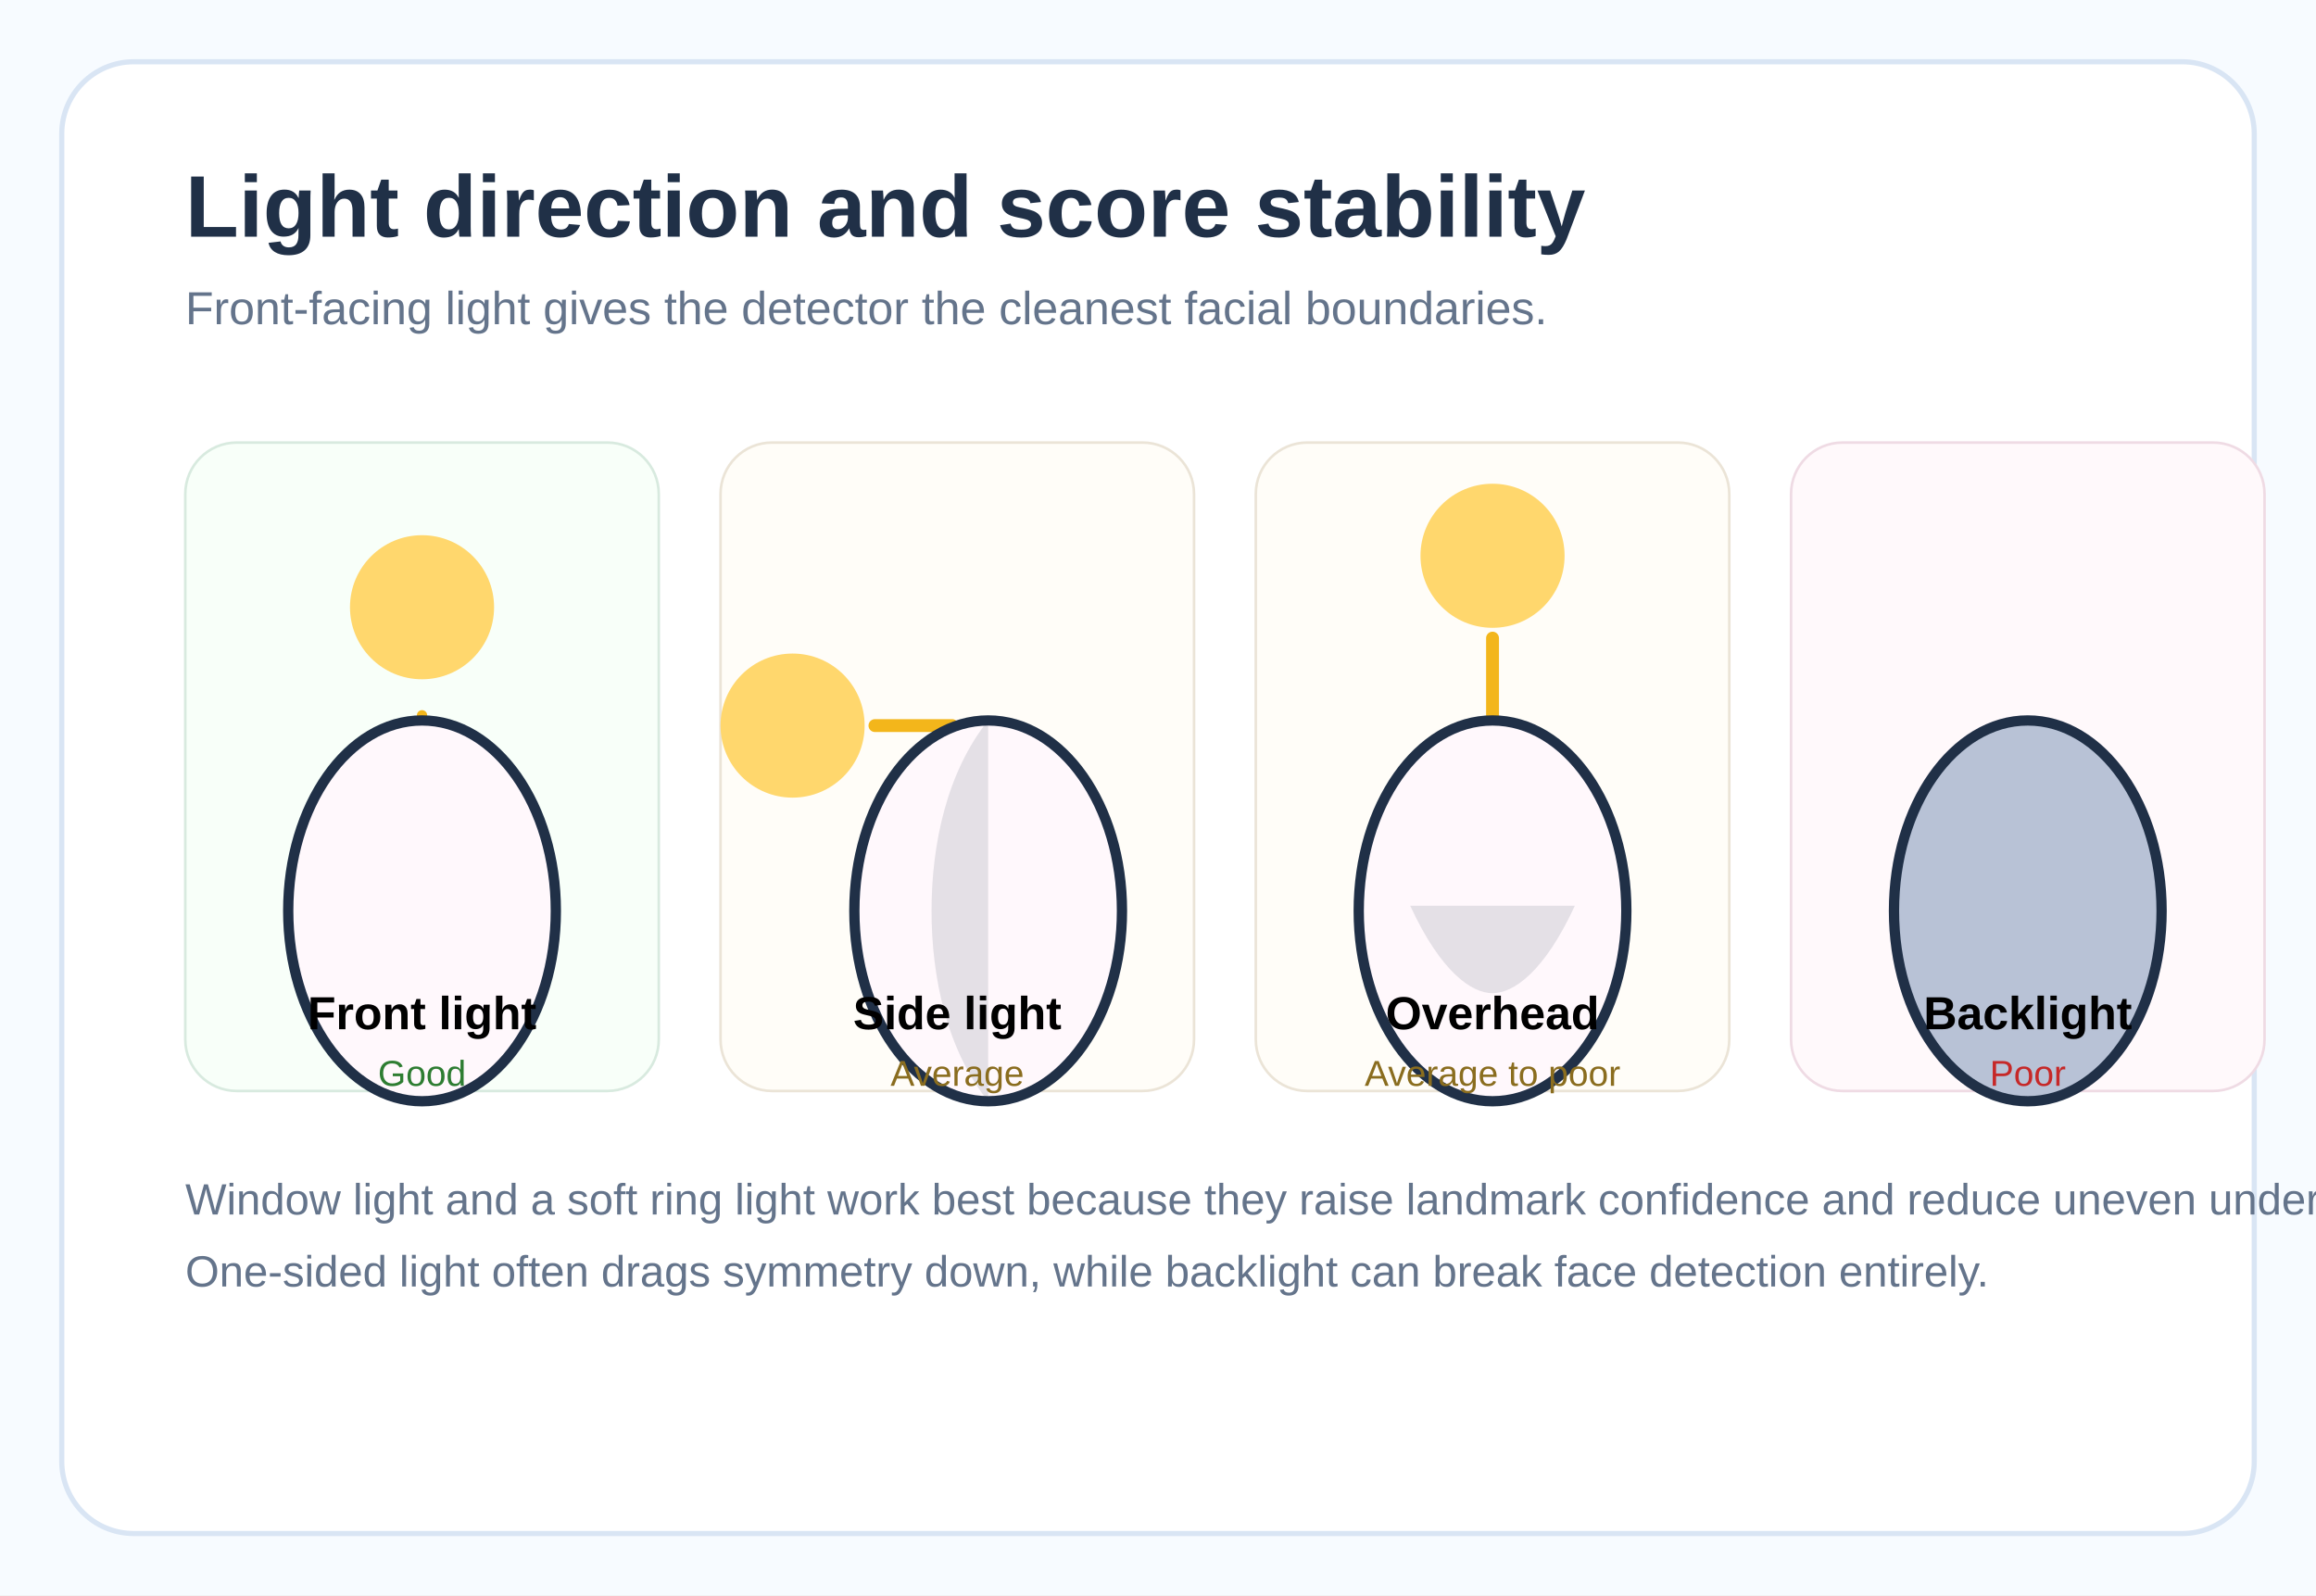
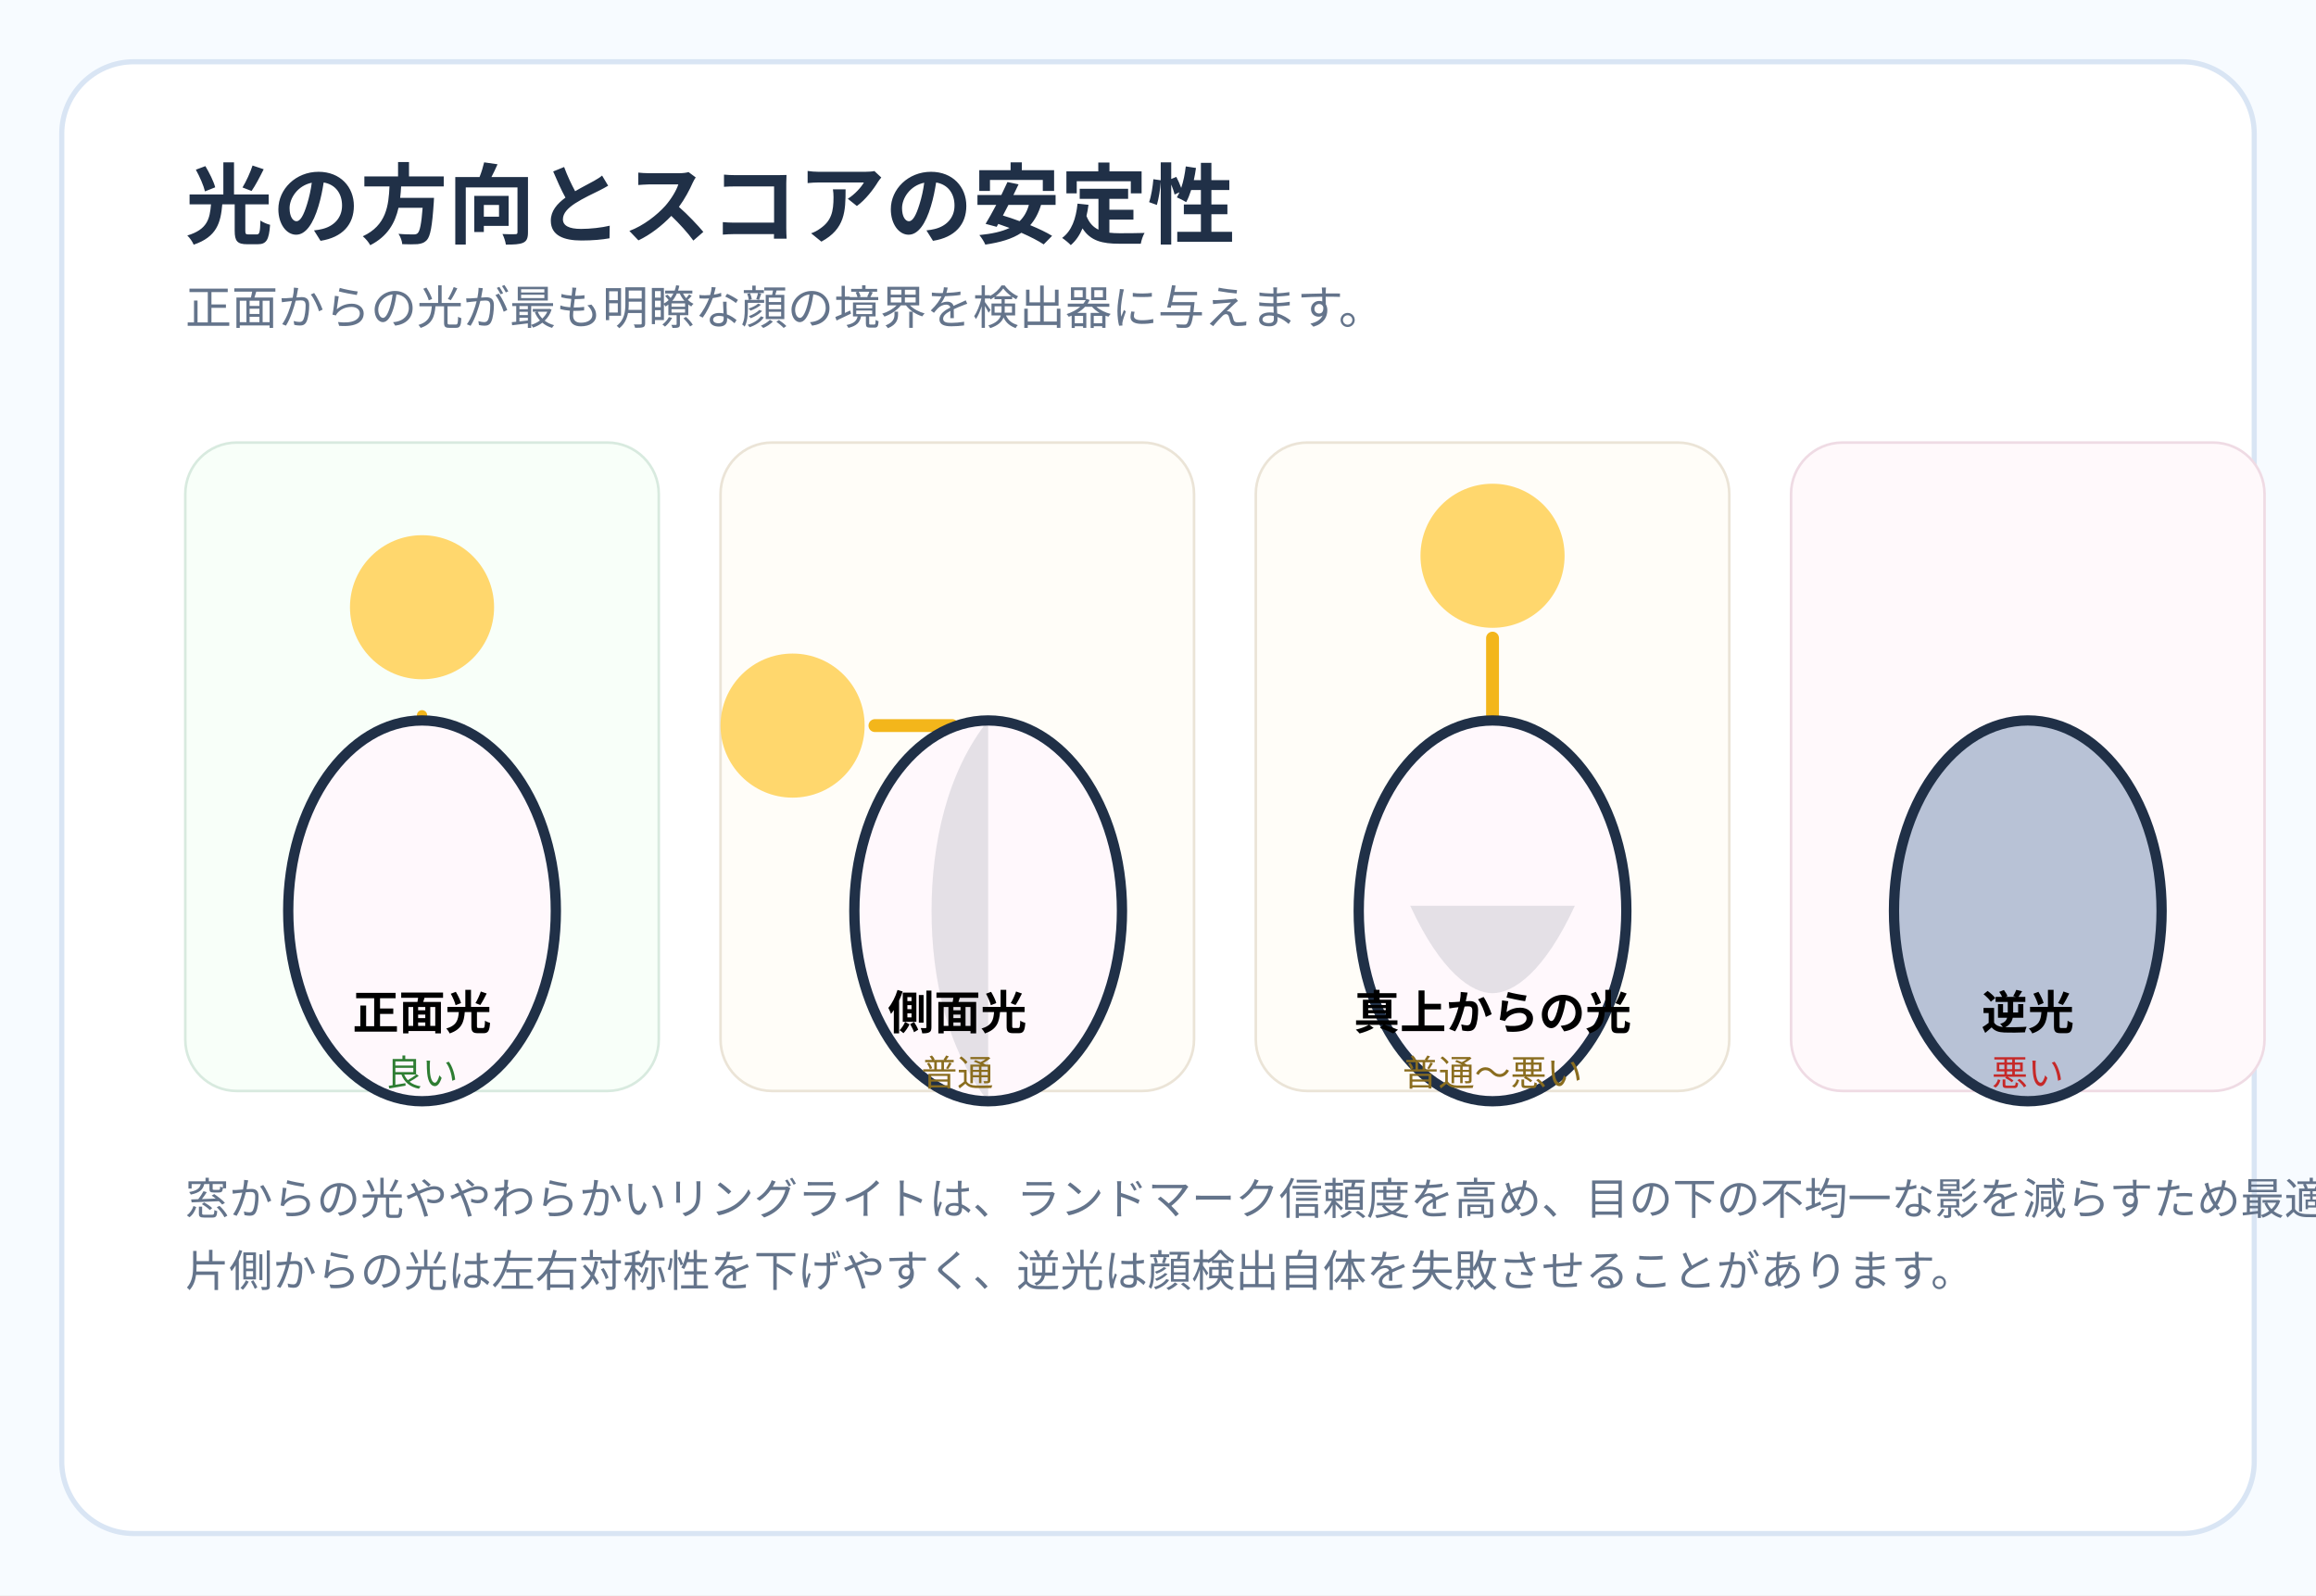
<svg xmlns="http://www.w3.org/2000/svg" viewBox="0 0 900 620" role="img" aria-labelledby="title desc">
  <rect width="900" height="620" fill="#f7fbff" />
  <rect x="24" y="24" width="852" height="572" rx="28" fill="#fff" stroke="#d9e5f4" stroke-width="2" />
  <g font-family="Arial, sans-serif" fill="#203047">
-     <text x="72" y="92" font-size="34" font-weight="700">Light direction and score stability</text>
-     <text x="72" y="126" font-size="18" fill="#64748b">Front-facing light gives the detector the cleanest facial boundaries.</text>
+     <text x="72" y="92" font-size="34" font-weight="700">光の方向とスコアの安定性</text>
+     <text x="72" y="126" font-size="18" fill="#64748b">正面からの光が最も明瞭な顔の境界を検出器に与えます。</text>
  </g>
  <g transform="translate(72 172)" font-family="Arial, sans-serif">
    <g>
      <rect width="184" height="252" rx="20" fill="#f8fff9" stroke="#d8eadf" />
      <circle cx="92" cy="64" r="28" fill="#ffd76d" />
      <path d="M92 106l0 34M74 122l36 0M80 112l24 20M104 112l-24 20" stroke="#f3b61b" stroke-width="4" stroke-linecap="round" />
      <ellipse cx="92" cy="182" rx="52" ry="74" fill="#fff8fc" stroke="#203047" stroke-width="4" />
-       <text x="92" y="228" text-anchor="middle" font-size="18" font-weight="700">Front light</text>
-       <text x="92" y="250" text-anchor="middle" font-size="14" fill="#2e7d32">Good</text>
+       <text x="92" y="228" text-anchor="middle" font-size="18" font-weight="700">正面光</text>
+       <text x="92" y="250" text-anchor="middle" font-size="14" fill="#2e7d32">良い</text>
    </g>
    <g transform="translate(208 0)">
      <rect width="184" height="252" rx="20" fill="#fffdf8" stroke="#ebe4d7" />
      <circle cx="28" cy="110" r="28" fill="#ffd76d" />
      <path d="M60 110l30 0" stroke="#f3b61b" stroke-width="5" stroke-linecap="round" />
      <ellipse cx="104" cy="182" rx="52" ry="74" fill="#fff8fc" stroke="#203047" stroke-width="4" />
      <path d="M104 108c-16 20-22 48-22 74c0 26 6 54 22 74" fill="rgba(32,48,71,0.12)" />
-       <text x="92" y="228" text-anchor="middle" font-size="18" font-weight="700">Side light</text>
-       <text x="92" y="250" text-anchor="middle" font-size="14" fill="#8a6d1f">Average</text>
+       <text x="92" y="228" text-anchor="middle" font-size="18" font-weight="700">側面光</text>
+       <text x="92" y="250" text-anchor="middle" font-size="14" fill="#8a6d1f">普通</text>
    </g>
    <g transform="translate(416 0)">
      <rect width="184" height="252" rx="20" fill="#fffdf8" stroke="#ebe4d7" />
      <circle cx="92" cy="44" r="28" fill="#ffd76d" />
      <path d="M92 76l0 34" stroke="#f3b61b" stroke-width="5" stroke-linecap="round" />
      <ellipse cx="92" cy="182" rx="52" ry="74" fill="#fff8fc" stroke="#203047" stroke-width="4" />
      <path d="M60 180c12 26 24 34 32 34c8 0 20-8 32-34" fill="rgba(32,48,71,0.12)" />
-       <text x="92" y="228" text-anchor="middle" font-size="18" font-weight="700">Overhead</text>
-       <text x="92" y="250" text-anchor="middle" font-size="14" fill="#8a6d1f">Average to poor</text>
+       <text x="92" y="228" text-anchor="middle" font-size="18" font-weight="700">真上からの光</text>
+       <text x="92" y="250" text-anchor="middle" font-size="14" fill="#8a6d1f">普通〜悪い</text>
    </g>
    <g transform="translate(624 0)">
      <rect width="184" height="252" rx="20" fill="#fff9fb" stroke="#efdbe4" />
      <circle cx="92" cy="212" r="28" fill="#ffd76d" />
      <path d="M92 180l0 -34" stroke="#f3b61b" stroke-width="5" stroke-linecap="round" />
      <ellipse cx="92" cy="182" rx="52" ry="74" fill="#b8c2d6" stroke="#203047" stroke-width="4" />
-       <text x="92" y="228" text-anchor="middle" font-size="18" font-weight="700">Backlight</text>
-       <text x="92" y="250" text-anchor="middle" font-size="14" fill="#c62828">Poor</text>
+       <text x="92" y="228" text-anchor="middle" font-size="18" font-weight="700">逆光</text>
+       <text x="92" y="250" text-anchor="middle" font-size="14" fill="#c62828">悪い</text>
    </g>
  </g>
  <g transform="translate(72 472)" font-family="Arial, sans-serif" fill="#64748b" font-size="17">
-     <text x="0" y="0">Window light and a soft ring light work best because they raise landmark confidence and reduce uneven under-eye shadows.</text>
-     <text x="0" y="28">One-sided light often drags symmetry down, while backlight can break face detection entirely.</text>
+     <text x="0" y="0">窓からの光ややわらかいリングライトは、ランドマーク信頼度を高め、目の下の不均一な影を減らすため最適です。</text>
+     <text x="0" y="28">片側からの光は左右対称性を下げやすく、逆光は顔検出自体を失敗させることがあります。</text>
  </g>
</svg>
